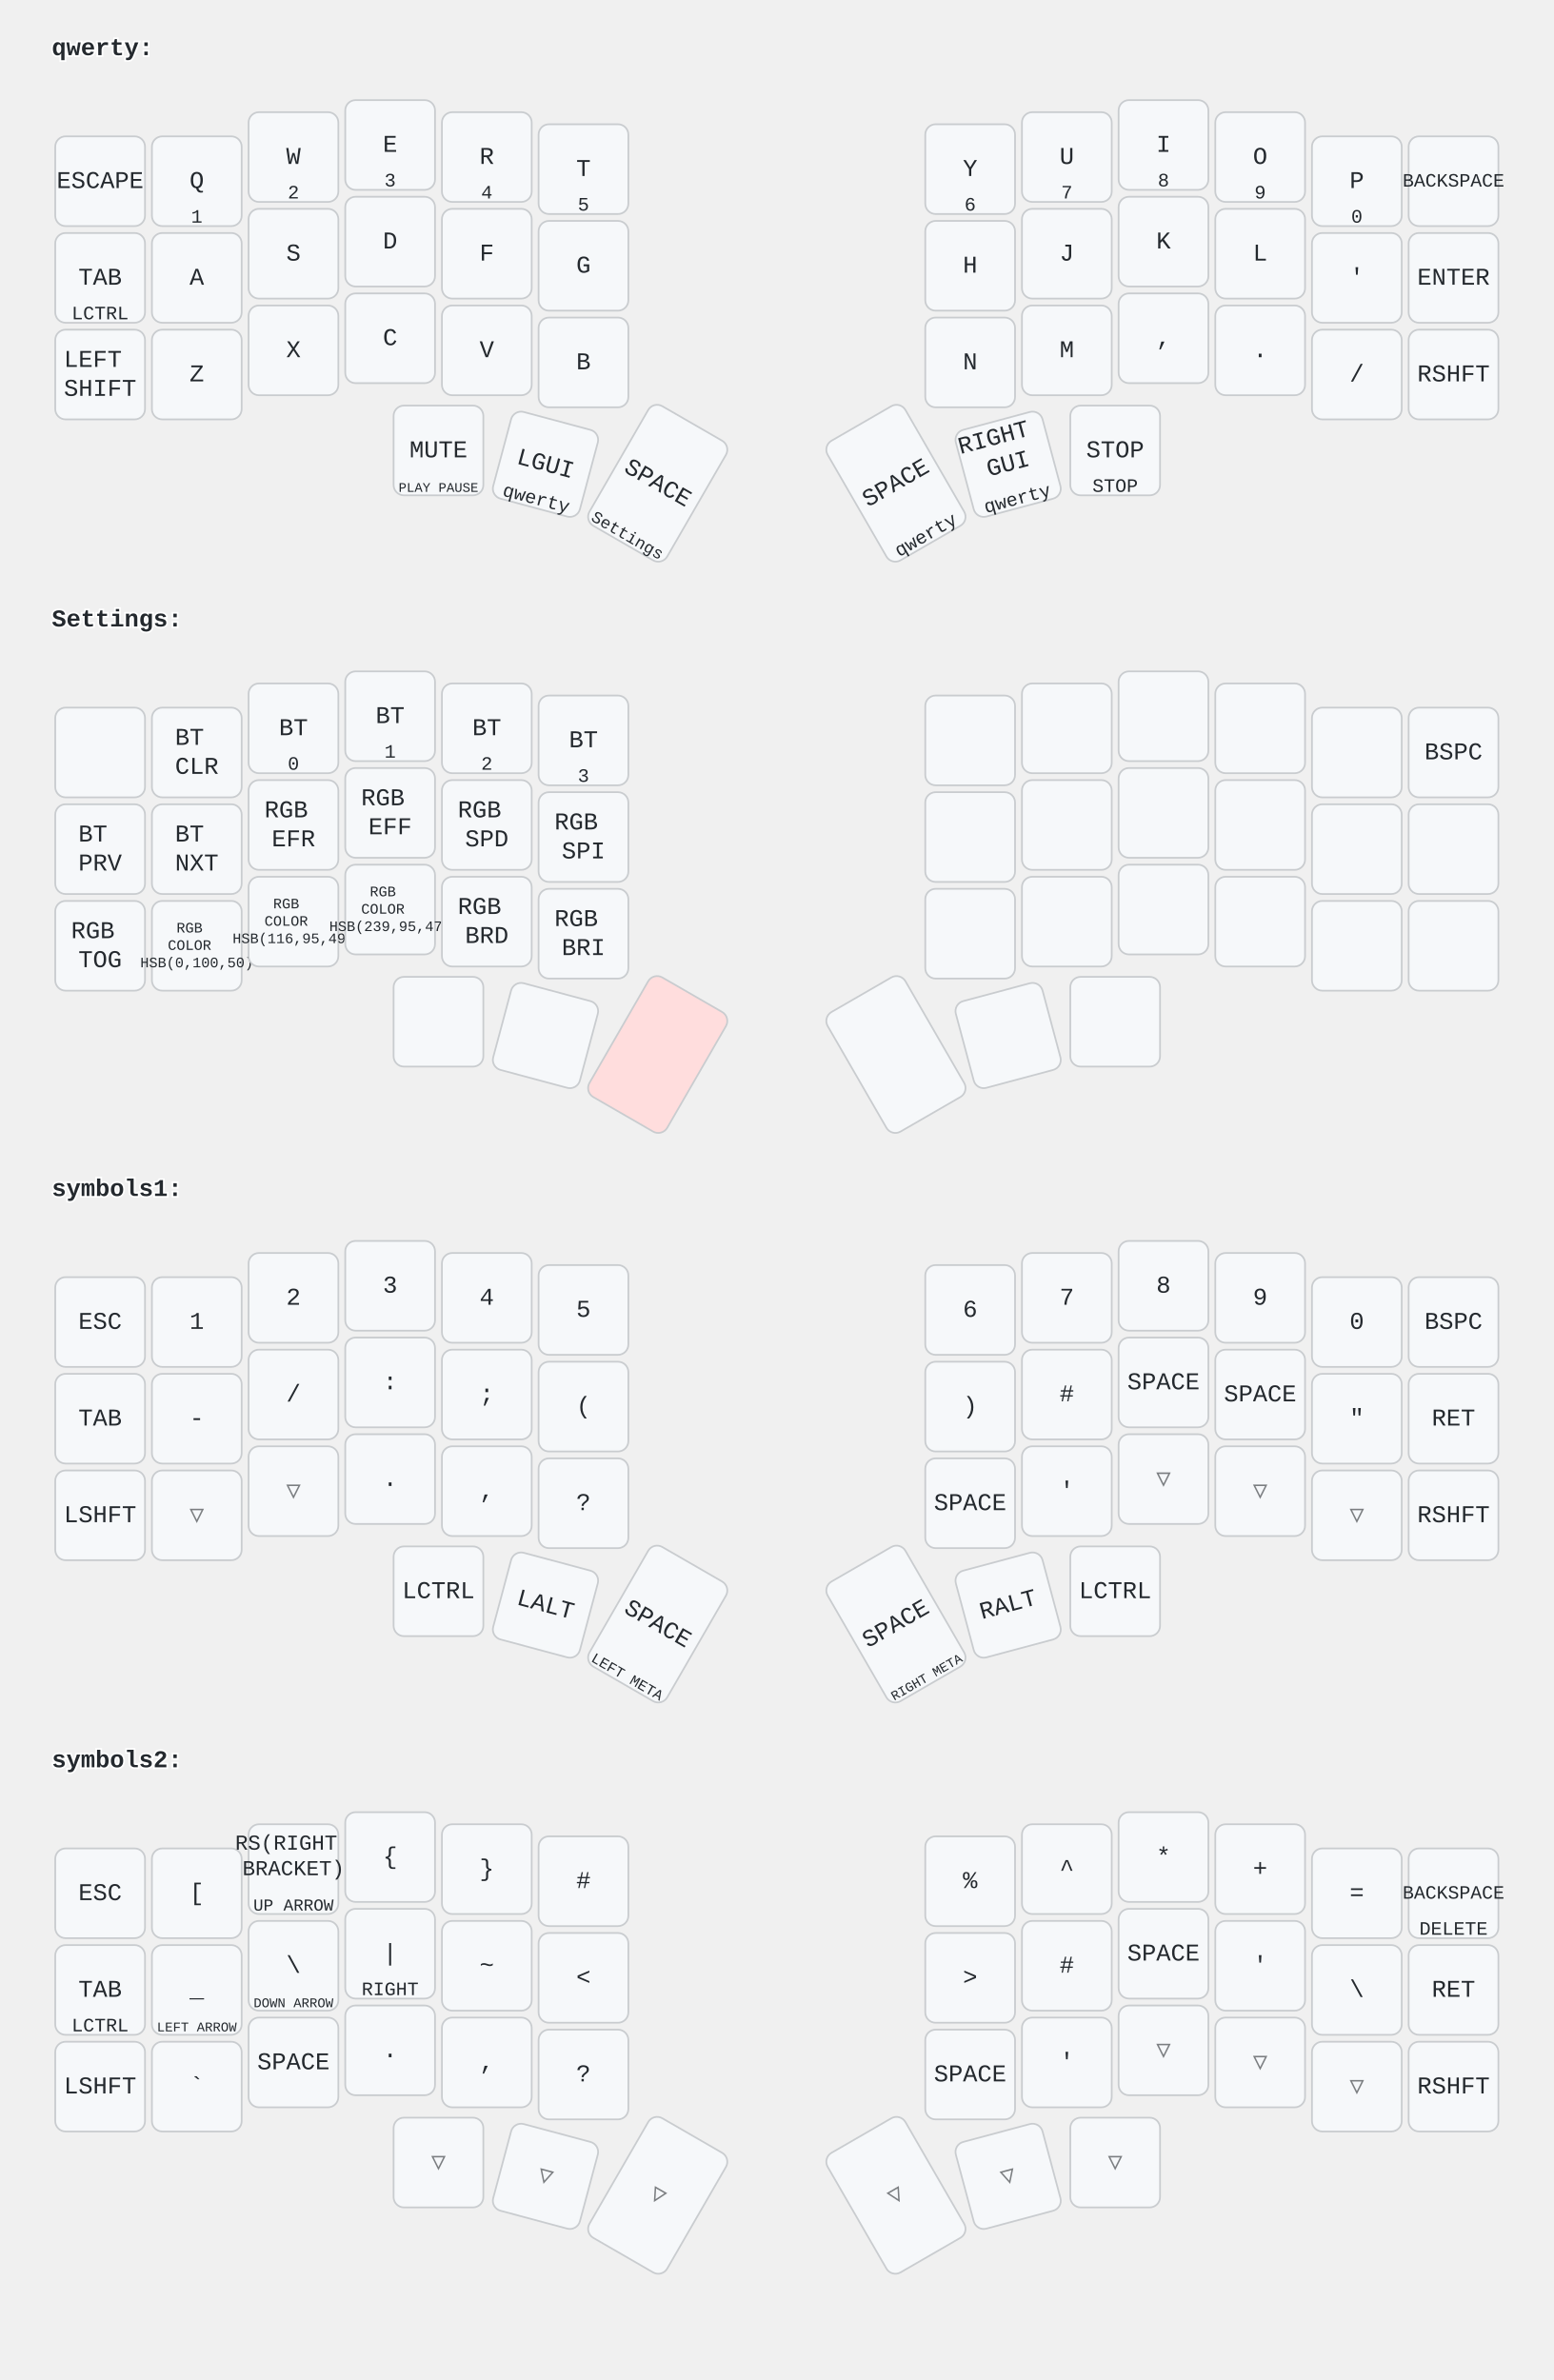
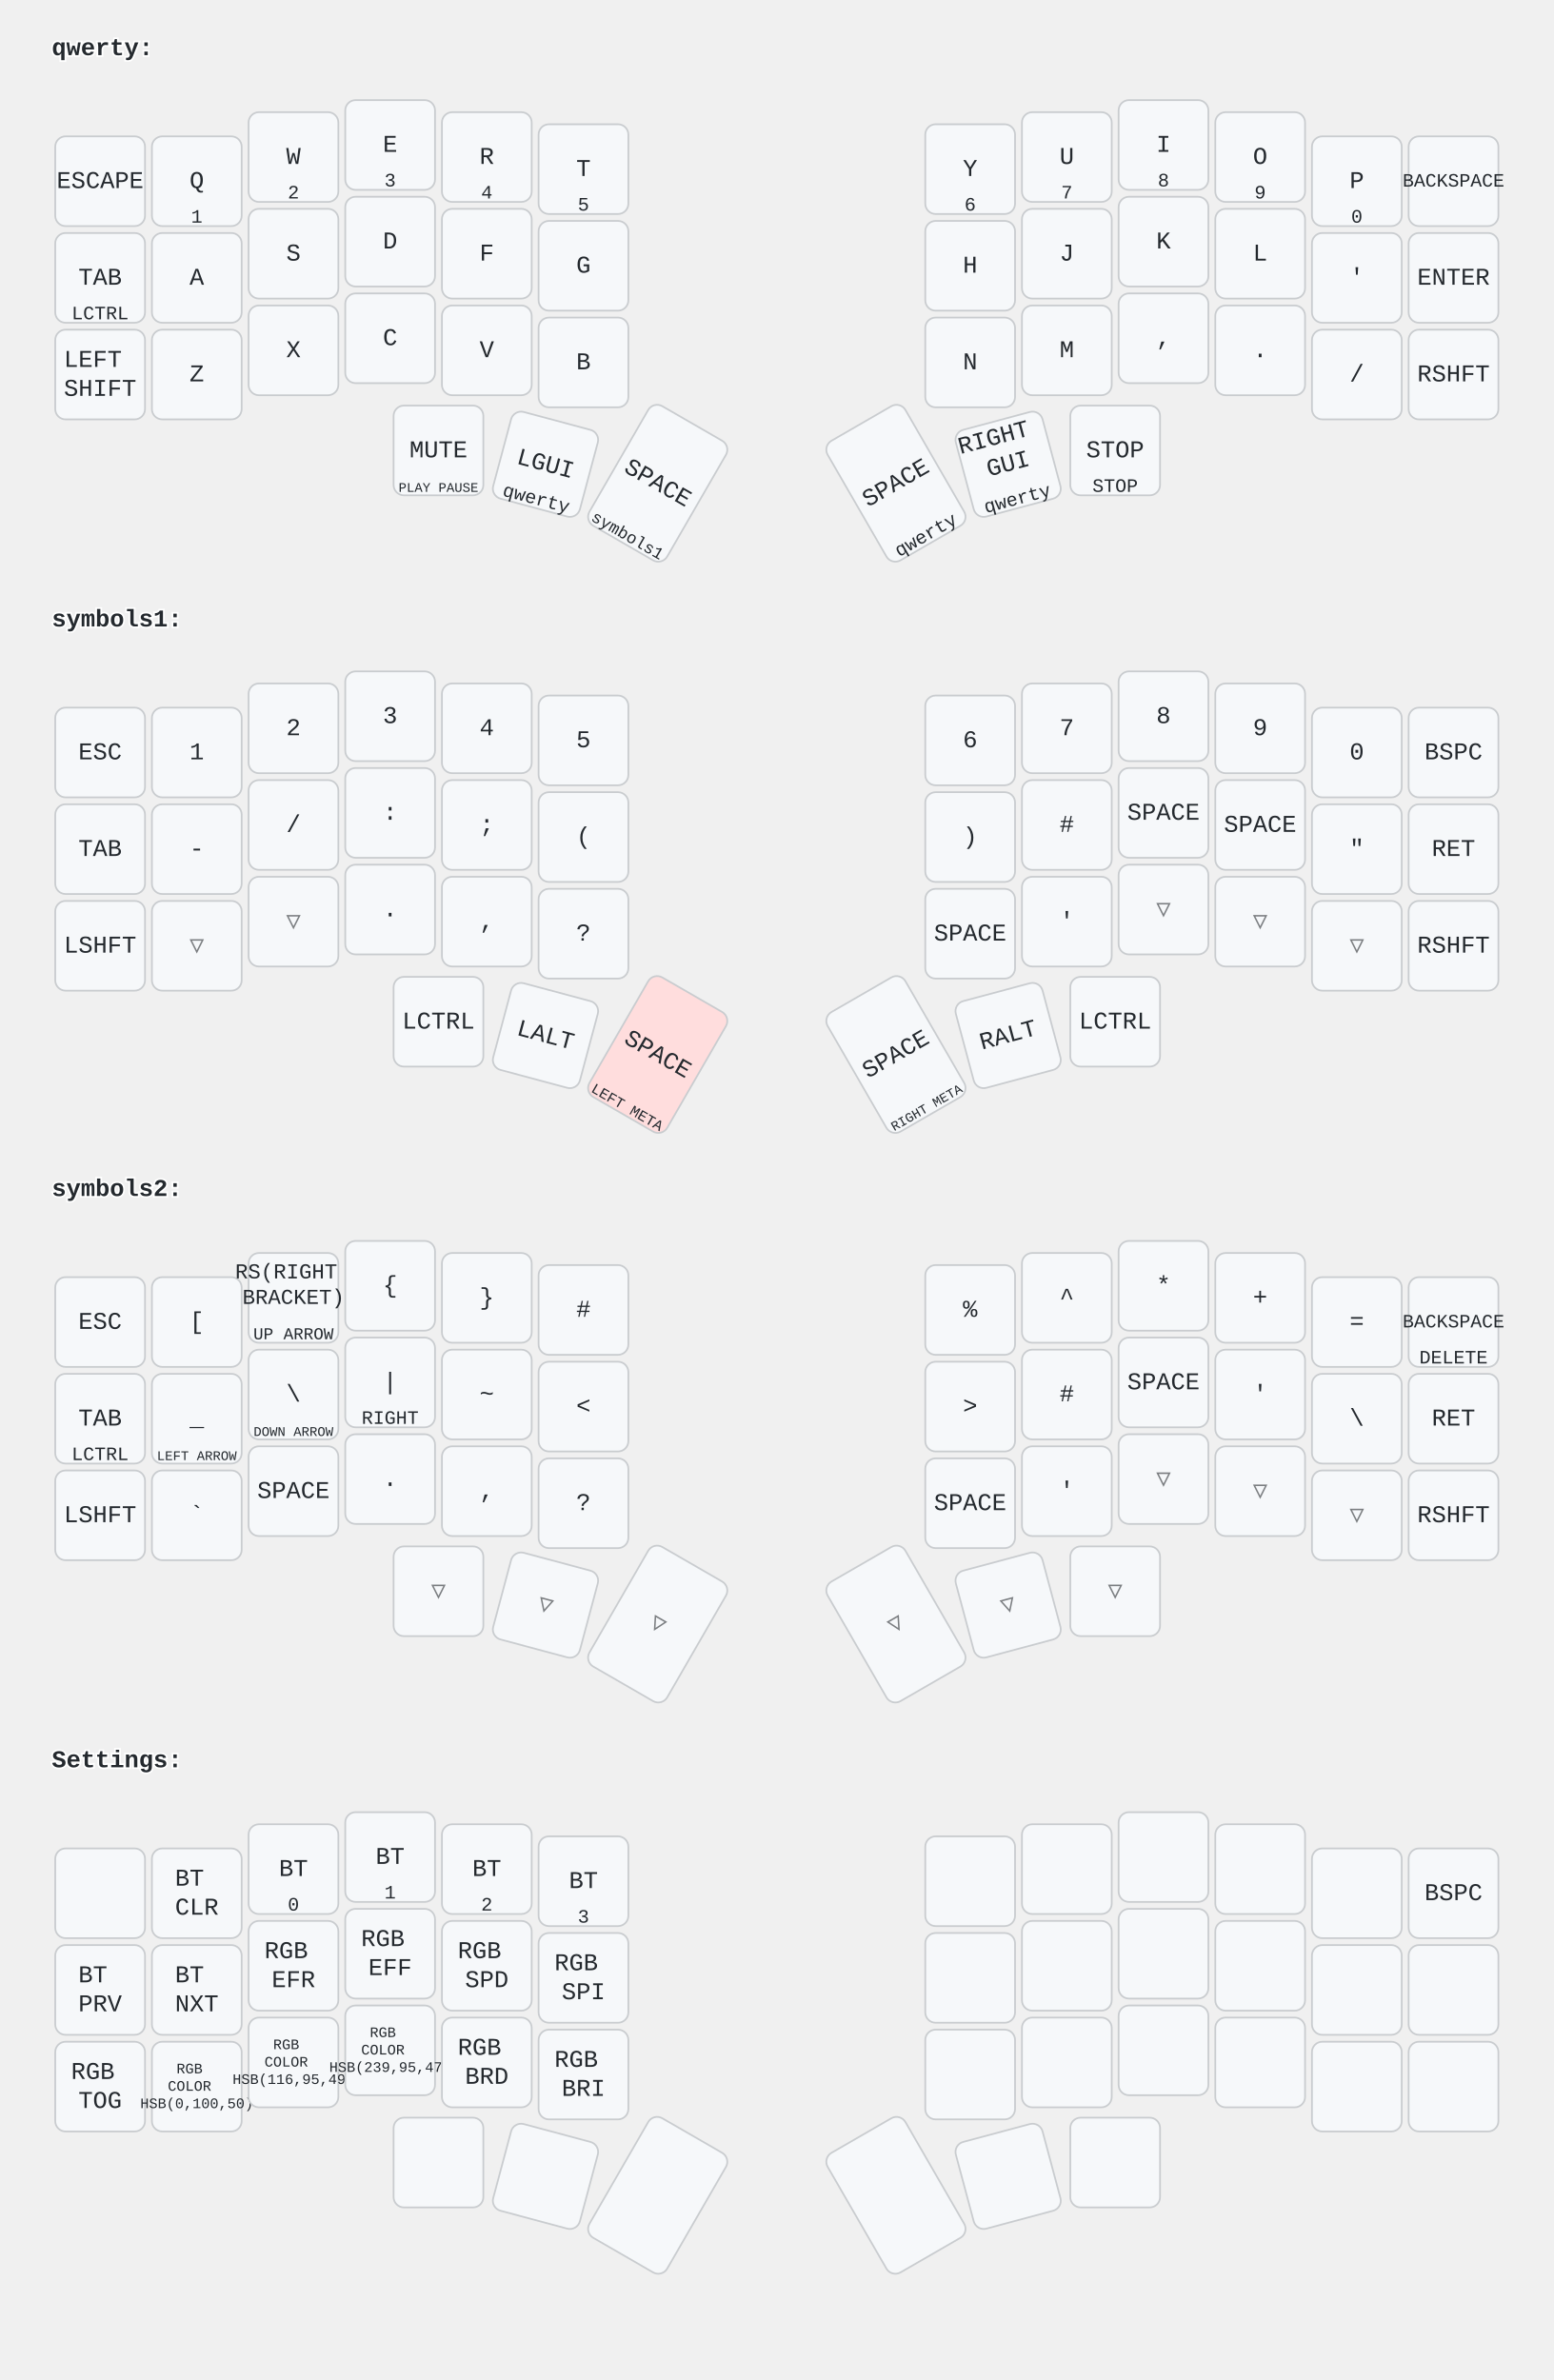
<svg xmlns="http://www.w3.org/2000/svg" width="900" height="1379" viewBox="0 0 900 1379" class="keymap">
  <style>/* inherit to force styles through use tags */
svg path {
    fill: inherit;
}

/* font and background color specifications */
svg.keymap {
    font-family: SFMono-Regular,Consolas,Liberation Mono,Menlo,monospace;
    font-size: 14px;
    font-kerning: normal;
    text-rendering: optimizeLegibility;
    fill: #24292e;
}

/* default key styling */
rect.key {
    fill: #f6f8fa;
    stroke: #c9cccf;
    stroke-width: 1;
}

/* default key side styling, only used is draw_key_sides is set */
rect.side {
    filter: brightness(90%);
}

/* color accent for combo boxes */
rect.combo, rect.combo-separate {
    fill: #cdf;
}

/* color accent for held keys */
rect.held, rect.combo.held {
    fill: #fdd;
}

/* color accent for ghost (optional) keys */
rect.ghost, rect.combo.ghost {
    stroke-dasharray: 4, 4;
    stroke-width: 2;
}

text {
    text-anchor: middle;
    dominant-baseline: middle;
}

/* styling for layer labels */
text.label {
    font-weight: bold;
    text-anchor: start;
    stroke: white;
    stroke-width: 2;
    paint-order: stroke;
}

/* styling for combo tap, and key hold/shifted label text */
text.combo, text.hold, text.shifted {
    font-size: 11px;
}

text.hold {
    text-anchor: middle;
    dominant-baseline: auto;
}

text.shifted {
    text-anchor: middle;
    dominant-baseline: hanging;
}

/* styling for hold/shifted label text in combo box */
text.combo.hold, text.combo.shifted {
    font-size: 8px;
}

/* lighter symbol for transparent keys */
text.trans {
    fill: #7b7e81;
}

/* styling for combo dendrons */
path.combo {
    stroke-width: 1;
    stroke: gray;
    fill: none;
}

/* Start Tabler Icons Cleanup */
/* cannot use height/width with glyphs */
.icon-tabler &gt; path {
    fill: inherit;
    stroke: inherit;
    stroke-width: 2;
}
/* hide tabler's default box */
.icon-tabler &gt; path[stroke="none"][fill="none"] {
    visibility: hidden;
}
/* End Tabler Icons Cleanup */
</style>
  <g transform="translate(30, 0)" class="layer-qwerty">
    <text x="0" y="28" class="label">qwerty:</text>
    <g transform="translate(0, 56)">
      <g transform="translate(28, 49)" class="key keypos-0">
        <rect rx="6" ry="6" x="-26" y="-26" width="52" height="52" class="key" />
        <text x="0" y="0" class="key tap">ESCAPE</text>
      </g>
      <g transform="translate(84, 49)" class="key keypos-1">
        <rect rx="6" ry="6" x="-26" y="-26" width="52" height="52" class="key" />
        <text x="0" y="0" class="key tap">Q</text>
        <text x="0" y="24" class="key hold">1</text>
      </g>
      <g transform="translate(140, 35)" class="key keypos-2">
        <rect rx="6" ry="6" x="-26" y="-26" width="52" height="52" class="key" />
        <text x="0" y="0" class="key tap">W</text>
        <text x="0" y="24" class="key hold">2</text>
      </g>
      <g transform="translate(196, 28)" class="key keypos-3">
        <rect rx="6" ry="6" x="-26" y="-26" width="52" height="52" class="key" />
        <text x="0" y="0" class="key tap">E</text>
        <text x="0" y="24" class="key hold">3</text>
      </g>
      <g transform="translate(252, 35)" class="key keypos-4">
        <rect rx="6" ry="6" x="-26" y="-26" width="52" height="52" class="key" />
        <text x="0" y="0" class="key tap">R</text>
        <text x="0" y="24" class="key hold">4</text>
      </g>
      <g transform="translate(308, 42)" class="key keypos-5">
        <rect rx="6" ry="6" x="-26" y="-26" width="52" height="52" class="key" />
        <text x="0" y="0" class="key tap">T</text>
        <text x="0" y="24" class="key hold">5</text>
      </g>
      <g transform="translate(532, 42)" class="key keypos-6">
        <rect rx="6" ry="6" x="-26" y="-26" width="52" height="52" class="key" />
        <text x="0" y="0" class="key tap">Y</text>
        <text x="0" y="24" class="key hold">6</text>
      </g>
      <g transform="translate(588, 35)" class="key keypos-7">
        <rect rx="6" ry="6" x="-26" y="-26" width="52" height="52" class="key" />
        <text x="0" y="0" class="key tap">U</text>
        <text x="0" y="24" class="key hold">7</text>
      </g>
      <g transform="translate(644, 28)" class="key keypos-8">
        <rect rx="6" ry="6" x="-26" y="-26" width="52" height="52" class="key" />
        <text x="0" y="0" class="key tap">I</text>
        <text x="0" y="24" class="key hold">8</text>
      </g>
      <g transform="translate(700, 35)" class="key keypos-9">
        <rect rx="6" ry="6" x="-26" y="-26" width="52" height="52" class="key" />
        <text x="0" y="0" class="key tap">O</text>
        <text x="0" y="24" class="key hold">9</text>
      </g>
      <g transform="translate(756, 49)" class="key keypos-10">
        <rect rx="6" ry="6" x="-26" y="-26" width="52" height="52" class="key" />
        <text x="0" y="0" class="key tap">P</text>
        <text x="0" y="24" class="key hold">0</text>
      </g>
      <g transform="translate(812, 49)" class="key keypos-11">
        <rect rx="6" ry="6" x="-26" y="-26" width="52" height="52" class="key" />
        <text x="0" y="0" class="key tap">
          <tspan style="font-size: 78%">BACKSPACE</tspan>
        </text>
      </g>
      <g transform="translate(28, 105)" class="key keypos-12">
        <rect rx="6" ry="6" x="-26" y="-26" width="52" height="52" class="key" />
        <text x="0" y="0" class="key tap">TAB</text>
        <text x="0" y="24" class="key hold">LCTRL</text>
      </g>
      <g transform="translate(84, 105)" class="key keypos-13">
        <rect rx="6" ry="6" x="-26" y="-26" width="52" height="52" class="key" />
        <text x="0" y="0" class="key tap">A</text>
      </g>
      <g transform="translate(140, 91)" class="key keypos-14">
        <rect rx="6" ry="6" x="-26" y="-26" width="52" height="52" class="key" />
        <text x="0" y="0" class="key tap">S</text>
      </g>
      <g transform="translate(196, 84)" class="key keypos-15">
        <rect rx="6" ry="6" x="-26" y="-26" width="52" height="52" class="key" />
        <text x="0" y="0" class="key tap">D</text>
      </g>
      <g transform="translate(252, 91)" class="key keypos-16">
        <rect rx="6" ry="6" x="-26" y="-26" width="52" height="52" class="key" />
        <text x="0" y="0" class="key tap">F</text>
      </g>
      <g transform="translate(308, 98)" class="key keypos-17">
        <rect rx="6" ry="6" x="-26" y="-26" width="52" height="52" class="key" />
        <text x="0" y="0" class="key tap">G</text>
      </g>
      <g transform="translate(532, 98)" class="key keypos-18">
        <rect rx="6" ry="6" x="-26" y="-26" width="52" height="52" class="key" />
        <text x="0" y="0" class="key tap">H</text>
      </g>
      <g transform="translate(588, 91)" class="key keypos-19">
        <rect rx="6" ry="6" x="-26" y="-26" width="52" height="52" class="key" />
        <text x="0" y="0" class="key tap">J</text>
      </g>
      <g transform="translate(644, 84)" class="key keypos-20">
        <rect rx="6" ry="6" x="-26" y="-26" width="52" height="52" class="key" />
        <text x="0" y="0" class="key tap">K</text>
      </g>
      <g transform="translate(700, 91)" class="key keypos-21">
        <rect rx="6" ry="6" x="-26" y="-26" width="52" height="52" class="key" />
        <text x="0" y="0" class="key tap">L</text>
      </g>
      <g transform="translate(756, 105)" class="key keypos-22">
        <rect rx="6" ry="6" x="-26" y="-26" width="52" height="52" class="key" />
        <text x="0" y="0" class="key tap">'</text>
      </g>
      <g transform="translate(812, 105)" class="key keypos-23">
        <rect rx="6" ry="6" x="-26" y="-26" width="52" height="52" class="key" />
        <text x="0" y="0" class="key tap">ENTER</text>
      </g>
      <g transform="translate(28, 161)" class="key keypos-24">
        <rect rx="6" ry="6" x="-26" y="-26" width="52" height="52" class="key" />
        <text x="0" y="0" class="key tap">
          <tspan x="0" dy="-0.6em">LEFT</tspan>
          <tspan x="0" dy="1.2em">SHIFT</tspan>
        </text>
      </g>
      <g transform="translate(84, 161)" class="key keypos-25">
        <rect rx="6" ry="6" x="-26" y="-26" width="52" height="52" class="key" />
        <text x="0" y="0" class="key tap">Z</text>
      </g>
      <g transform="translate(140, 147)" class="key keypos-26">
        <rect rx="6" ry="6" x="-26" y="-26" width="52" height="52" class="key" />
        <text x="0" y="0" class="key tap">X</text>
      </g>
      <g transform="translate(196, 140)" class="key keypos-27">
        <rect rx="6" ry="6" x="-26" y="-26" width="52" height="52" class="key" />
        <text x="0" y="0" class="key tap">C</text>
      </g>
      <g transform="translate(252, 147)" class="key keypos-28">
        <rect rx="6" ry="6" x="-26" y="-26" width="52" height="52" class="key" />
        <text x="0" y="0" class="key tap">V</text>
      </g>
      <g transform="translate(308, 154)" class="key keypos-29">
        <rect rx="6" ry="6" x="-26" y="-26" width="52" height="52" class="key" />
        <text x="0" y="0" class="key tap">B</text>
      </g>
      <g transform="translate(532, 154)" class="key keypos-30">
        <rect rx="6" ry="6" x="-26" y="-26" width="52" height="52" class="key" />
        <text x="0" y="0" class="key tap">N</text>
      </g>
      <g transform="translate(588, 147)" class="key keypos-31">
        <rect rx="6" ry="6" x="-26" y="-26" width="52" height="52" class="key" />
        <text x="0" y="0" class="key tap">M</text>
      </g>
      <g transform="translate(644, 140)" class="key keypos-32">
        <rect rx="6" ry="6" x="-26" y="-26" width="52" height="52" class="key" />
        <text x="0" y="0" class="key tap">,</text>
      </g>
      <g transform="translate(700, 147)" class="key keypos-33">
        <rect rx="6" ry="6" x="-26" y="-26" width="52" height="52" class="key" />
        <text x="0" y="0" class="key tap">.</text>
      </g>
      <g transform="translate(756, 161)" class="key keypos-34">
        <rect rx="6" ry="6" x="-26" y="-26" width="52" height="52" class="key" />
        <text x="0" y="0" class="key tap">/</text>
      </g>
      <g transform="translate(812, 161)" class="key keypos-35">
        <rect rx="6" ry="6" x="-26" y="-26" width="52" height="52" class="key" />
        <text x="0" y="0" class="key tap">RSHFT</text>
      </g>
      <g transform="translate(224, 205)" class="key keypos-36">
        <rect rx="6" ry="6" x="-26" y="-26" width="52" height="52" class="key" />
        <text x="0" y="0" class="key tap">MUTE</text>
        <text x="0" y="24" class="key hold">
          <tspan style="font-size: 70%">PLAY PAUSE</tspan>
        </text>
      </g>
      <g transform="translate(286, 213) rotate(15.0)" class="key keypos-37">
        <rect rx="6" ry="6" x="-26" y="-26" width="52" height="52" class="key" />
        <text x="0" y="0" class="key tap">LGUI</text>
        <text x="0" y="24" class="key hold">qwerty</text>
      </g>
      <g transform="translate(351, 224) rotate(30.0)" class="key keypos-38">
        <rect rx="6" ry="6" x="-26" y="-40" width="52" height="80" class="key" />
        <text x="0" y="0" class="key tap">SPACE</text>
        <text x="0" y="38" class="key hold">
-           <tspan style="font-size: 88%">Settings</tspan>
+           <tspan style="font-size: 88%">symbols1</tspan>
        </text>
      </g>
      <g transform="translate(489, 224) rotate(-30.0)" class="key keypos-39">
        <rect rx="6" ry="6" x="-26" y="-40" width="52" height="80" class="key" />
        <text x="0" y="0" class="key tap">SPACE</text>
        <text x="0" y="38" class="key hold">qwerty</text>
      </g>
      <g transform="translate(554, 213) rotate(-15.0)" class="key keypos-40">
        <rect rx="6" ry="6" x="-26" y="-26" width="52" height="52" class="key" />
        <text x="0" y="0" class="key tap">
          <tspan x="0" dy="-1.2em">RIGHT</tspan>
          <tspan x="0" dy="1.2em">GUI</tspan>
        </text>
        <text x="0" y="24" class="key hold">qwerty</text>
      </g>
      <g transform="translate(616, 205)" class="key keypos-41">
        <rect rx="6" ry="6" x="-26" y="-26" width="52" height="52" class="key" />
        <text x="0" y="0" class="key tap">STOP</text>
        <text x="0" y="24" class="key hold">STOP</text>
      </g>
    </g>
  </g>
-   <g transform="translate(30, 331)" class="layer-Settings">
-     <text x="0" y="28" class="label">Settings:</text>
-     <g transform="translate(0, 56)">
-       <g transform="translate(28, 49)" class="key keypos-0">
-         <rect rx="6" ry="6" x="-26" y="-26" width="52" height="52" class="key" />
-       </g>
-       <g transform="translate(84, 49)" class="key keypos-1">
-         <rect rx="6" ry="6" x="-26" y="-26" width="52" height="52" class="key" />
-         <text x="0" y="0" class="key tap">
-           <tspan x="0" dy="-0.6em">BT</tspan>
-           <tspan x="0" dy="1.2em">CLR</tspan>
-         </text>
-       </g>
-       <g transform="translate(140, 35)" class="key keypos-2">
-         <rect rx="6" ry="6" x="-26" y="-26" width="52" height="52" class="key" />
-         <text x="0" y="0" class="key tap">BT</text>
-         <text x="0" y="24" class="key hold">0</text>
-       </g>
-       <g transform="translate(196, 28)" class="key keypos-3">
-         <rect rx="6" ry="6" x="-26" y="-26" width="52" height="52" class="key" />
-         <text x="0" y="0" class="key tap">BT</text>
-         <text x="0" y="24" class="key hold">1</text>
-       </g>
-       <g transform="translate(252, 35)" class="key keypos-4">
-         <rect rx="6" ry="6" x="-26" y="-26" width="52" height="52" class="key" />
-         <text x="0" y="0" class="key tap">BT</text>
-         <text x="0" y="24" class="key hold">2</text>
-       </g>
-       <g transform="translate(308, 42)" class="key keypos-5">
-         <rect rx="6" ry="6" x="-26" y="-26" width="52" height="52" class="key" />
-         <text x="0" y="0" class="key tap">BT</text>
-         <text x="0" y="24" class="key hold">3</text>
-       </g>
-       <g transform="translate(532, 42)" class="key keypos-6">
-         <rect rx="6" ry="6" x="-26" y="-26" width="52" height="52" class="key" />
-       </g>
-       <g transform="translate(588, 35)" class="key keypos-7">
-         <rect rx="6" ry="6" x="-26" y="-26" width="52" height="52" class="key" />
-       </g>
-       <g transform="translate(644, 28)" class="key keypos-8">
-         <rect rx="6" ry="6" x="-26" y="-26" width="52" height="52" class="key" />
-       </g>
-       <g transform="translate(700, 35)" class="key keypos-9">
-         <rect rx="6" ry="6" x="-26" y="-26" width="52" height="52" class="key" />
-       </g>
-       <g transform="translate(756, 49)" class="key keypos-10">
-         <rect rx="6" ry="6" x="-26" y="-26" width="52" height="52" class="key" />
-       </g>
-       <g transform="translate(812, 49)" class="key keypos-11">
-         <rect rx="6" ry="6" x="-26" y="-26" width="52" height="52" class="key" />
-         <text x="0" y="0" class="key tap">BSPC</text>
-       </g>
-       <g transform="translate(28, 105)" class="key keypos-12">
-         <rect rx="6" ry="6" x="-26" y="-26" width="52" height="52" class="key" />
-         <text x="0" y="0" class="key tap">
-           <tspan x="0" dy="-0.6em">BT</tspan>
-           <tspan x="0" dy="1.2em">PRV</tspan>
-         </text>
-       </g>
-       <g transform="translate(84, 105)" class="key keypos-13">
-         <rect rx="6" ry="6" x="-26" y="-26" width="52" height="52" class="key" />
-         <text x="0" y="0" class="key tap">
-           <tspan x="0" dy="-0.6em">BT</tspan>
-           <tspan x="0" dy="1.2em">NXT</tspan>
-         </text>
-       </g>
-       <g transform="translate(140, 91)" class="key keypos-14">
-         <rect rx="6" ry="6" x="-26" y="-26" width="52" height="52" class="key" />
-         <text x="0" y="0" class="key tap">
-           <tspan x="0" dy="-0.6em">RGB</tspan>
-           <tspan x="0" dy="1.2em">EFR</tspan>
-         </text>
-       </g>
-       <g transform="translate(196, 84)" class="key keypos-15">
-         <rect rx="6" ry="6" x="-26" y="-26" width="52" height="52" class="key" />
-         <text x="0" y="0" class="key tap">
-           <tspan x="0" dy="-0.6em">RGB</tspan>
-           <tspan x="0" dy="1.2em">EFF</tspan>
-         </text>
-       </g>
-       <g transform="translate(252, 91)" class="key keypos-16">
-         <rect rx="6" ry="6" x="-26" y="-26" width="52" height="52" class="key" />
-         <text x="0" y="0" class="key tap">
-           <tspan x="0" dy="-0.6em">RGB</tspan>
-           <tspan x="0" dy="1.2em">SPD</tspan>
-         </text>
-       </g>
-       <g transform="translate(308, 98)" class="key keypos-17">
-         <rect rx="6" ry="6" x="-26" y="-26" width="52" height="52" class="key" />
-         <text x="0" y="0" class="key tap">
-           <tspan x="0" dy="-0.6em">RGB</tspan>
-           <tspan x="0" dy="1.2em">SPI</tspan>
-         </text>
-       </g>
-       <g transform="translate(532, 98)" class="key keypos-18">
-         <rect rx="6" ry="6" x="-26" y="-26" width="52" height="52" class="key" />
-       </g>
-       <g transform="translate(588, 91)" class="key keypos-19">
-         <rect rx="6" ry="6" x="-26" y="-26" width="52" height="52" class="key" />
-       </g>
-       <g transform="translate(644, 84)" class="key keypos-20">
-         <rect rx="6" ry="6" x="-26" y="-26" width="52" height="52" class="key" />
-       </g>
-       <g transform="translate(700, 91)" class="key keypos-21">
-         <rect rx="6" ry="6" x="-26" y="-26" width="52" height="52" class="key" />
-       </g>
-       <g transform="translate(756, 105)" class="key keypos-22">
-         <rect rx="6" ry="6" x="-26" y="-26" width="52" height="52" class="key" />
-       </g>
-       <g transform="translate(812, 105)" class="key keypos-23">
-         <rect rx="6" ry="6" x="-26" y="-26" width="52" height="52" class="key" />
-       </g>
-       <g transform="translate(28, 161)" class="key keypos-24">
-         <rect rx="6" ry="6" x="-26" y="-26" width="52" height="52" class="key" />
-         <text x="0" y="0" class="key tap">
-           <tspan x="0" dy="-0.6em">RGB</tspan>
-           <tspan x="0" dy="1.2em">TOG</tspan>
-         </text>
-       </g>
-       <g transform="translate(84, 161)" class="key keypos-25">
-         <rect rx="6" ry="6" x="-26" y="-26" width="52" height="52" class="key" />
-         <text x="0" y="0" class="key tap">
-           <tspan x="0" dy="-1.2em" style="font-size: 60%">RGB</tspan>
-           <tspan x="0" dy="1.2em" style="font-size: 60%">COLOR</tspan>
-           <tspan x="0" dy="1.2em" style="font-size: 60%">HSB(0,100,50)</tspan>
-         </text>
-       </g>
-       <g transform="translate(140, 147)" class="key keypos-26">
-         <rect rx="6" ry="6" x="-26" y="-26" width="52" height="52" class="key" />
-         <text x="0" y="0" class="key tap">
-           <tspan x="0" dy="-1.2em" style="font-size: 60%">RGB</tspan>
-           <tspan x="0" dy="1.2em" style="font-size: 60%">COLOR</tspan>
-           <tspan x="0" dy="1.2em" style="font-size: 60%">HSB(116,95,49)</tspan>
-         </text>
-       </g>
-       <g transform="translate(196, 140)" class="key keypos-27">
-         <rect rx="6" ry="6" x="-26" y="-26" width="52" height="52" class="key" />
-         <text x="0" y="0" class="key tap">
-           <tspan x="0" dy="-1.2em" style="font-size: 60%">RGB</tspan>
-           <tspan x="0" dy="1.2em" style="font-size: 60%">COLOR</tspan>
-           <tspan x="0" dy="1.2em" style="font-size: 60%">HSB(239,95,47)</tspan>
-         </text>
-       </g>
-       <g transform="translate(252, 147)" class="key keypos-28">
-         <rect rx="6" ry="6" x="-26" y="-26" width="52" height="52" class="key" />
-         <text x="0" y="0" class="key tap">
-           <tspan x="0" dy="-0.6em">RGB</tspan>
-           <tspan x="0" dy="1.2em">BRD</tspan>
-         </text>
-       </g>
-       <g transform="translate(308, 154)" class="key keypos-29">
-         <rect rx="6" ry="6" x="-26" y="-26" width="52" height="52" class="key" />
-         <text x="0" y="0" class="key tap">
-           <tspan x="0" dy="-0.6em">RGB</tspan>
-           <tspan x="0" dy="1.2em">BRI</tspan>
-         </text>
-       </g>
-       <g transform="translate(532, 154)" class="key keypos-30">
-         <rect rx="6" ry="6" x="-26" y="-26" width="52" height="52" class="key" />
-       </g>
-       <g transform="translate(588, 147)" class="key keypos-31">
-         <rect rx="6" ry="6" x="-26" y="-26" width="52" height="52" class="key" />
-       </g>
-       <g transform="translate(644, 140)" class="key keypos-32">
-         <rect rx="6" ry="6" x="-26" y="-26" width="52" height="52" class="key" />
-       </g>
-       <g transform="translate(700, 147)" class="key keypos-33">
-         <rect rx="6" ry="6" x="-26" y="-26" width="52" height="52" class="key" />
-       </g>
-       <g transform="translate(756, 161)" class="key keypos-34">
-         <rect rx="6" ry="6" x="-26" y="-26" width="52" height="52" class="key" />
-       </g>
-       <g transform="translate(812, 161)" class="key keypos-35">
-         <rect rx="6" ry="6" x="-26" y="-26" width="52" height="52" class="key" />
-       </g>
-       <g transform="translate(224, 205)" class="key keypos-36">
-         <rect rx="6" ry="6" x="-26" y="-26" width="52" height="52" class="key" />
-       </g>
-       <g transform="translate(286, 213) rotate(15.0)" class="key keypos-37">
-         <rect rx="6" ry="6" x="-26" y="-26" width="52" height="52" class="key" />
-       </g>
-       <g transform="translate(351, 224) rotate(30.0)" class="key held keypos-38">
-         <rect rx="6" ry="6" x="-26" y="-40" width="52" height="80" class="key held" />
-       </g>
-       <g transform="translate(489, 224) rotate(-30.0)" class="key keypos-39">
-         <rect rx="6" ry="6" x="-26" y="-40" width="52" height="80" class="key" />
-       </g>
-       <g transform="translate(554, 213) rotate(-15.0)" class="key keypos-40">
-         <rect rx="6" ry="6" x="-26" y="-26" width="52" height="52" class="key" />
-       </g>
-       <g transform="translate(616, 205)" class="key keypos-41">
-         <rect rx="6" ry="6" x="-26" y="-26" width="52" height="52" class="key" />
-       </g>
-     </g>
-   </g>
-   <g transform="translate(30, 661)" class="layer-symbols1">
+   <g transform="translate(30, 331)" class="layer-symbols1">
    <text x="0" y="28" class="label">symbols1:</text>
    <g transform="translate(0, 56)">
      <g transform="translate(28, 49)" class="key keypos-0">
        <rect rx="6" ry="6" x="-26" y="-26" width="52" height="52" class="key" />
        <text x="0" y="0" class="key tap">ESC</text>
      </g>
      <g transform="translate(84, 49)" class="key keypos-1">
        <rect rx="6" ry="6" x="-26" y="-26" width="52" height="52" class="key" />
        <text x="0" y="0" class="key tap">1</text>
      </g>
      <g transform="translate(140, 35)" class="key keypos-2">
        <rect rx="6" ry="6" x="-26" y="-26" width="52" height="52" class="key" />
        <text x="0" y="0" class="key tap">2</text>
      </g>
      <g transform="translate(196, 28)" class="key keypos-3">
        <rect rx="6" ry="6" x="-26" y="-26" width="52" height="52" class="key" />
        <text x="0" y="0" class="key tap">3</text>
      </g>
      <g transform="translate(252, 35)" class="key keypos-4">
        <rect rx="6" ry="6" x="-26" y="-26" width="52" height="52" class="key" />
        <text x="0" y="0" class="key tap">4</text>
      </g>
      <g transform="translate(308, 42)" class="key keypos-5">
        <rect rx="6" ry="6" x="-26" y="-26" width="52" height="52" class="key" />
        <text x="0" y="0" class="key tap">5</text>
      </g>
      <g transform="translate(532, 42)" class="key keypos-6">
        <rect rx="6" ry="6" x="-26" y="-26" width="52" height="52" class="key" />
        <text x="0" y="0" class="key tap">6</text>
      </g>
      <g transform="translate(588, 35)" class="key keypos-7">
        <rect rx="6" ry="6" x="-26" y="-26" width="52" height="52" class="key" />
        <text x="0" y="0" class="key tap">7</text>
      </g>
      <g transform="translate(644, 28)" class="key keypos-8">
        <rect rx="6" ry="6" x="-26" y="-26" width="52" height="52" class="key" />
        <text x="0" y="0" class="key tap">8</text>
      </g>
      <g transform="translate(700, 35)" class="key keypos-9">
        <rect rx="6" ry="6" x="-26" y="-26" width="52" height="52" class="key" />
        <text x="0" y="0" class="key tap">9</text>
      </g>
      <g transform="translate(756, 49)" class="key keypos-10">
        <rect rx="6" ry="6" x="-26" y="-26" width="52" height="52" class="key" />
        <text x="0" y="0" class="key tap">0</text>
      </g>
      <g transform="translate(812, 49)" class="key keypos-11">
        <rect rx="6" ry="6" x="-26" y="-26" width="52" height="52" class="key" />
        <text x="0" y="0" class="key tap">BSPC</text>
      </g>
      <g transform="translate(28, 105)" class="key keypos-12">
        <rect rx="6" ry="6" x="-26" y="-26" width="52" height="52" class="key" />
        <text x="0" y="0" class="key tap">TAB</text>
      </g>
      <g transform="translate(84, 105)" class="key keypos-13">
        <rect rx="6" ry="6" x="-26" y="-26" width="52" height="52" class="key" />
        <text x="0" y="0" class="key tap">-</text>
      </g>
      <g transform="translate(140, 91)" class="key keypos-14">
        <rect rx="6" ry="6" x="-26" y="-26" width="52" height="52" class="key" />
        <text x="0" y="0" class="key tap">/</text>
      </g>
      <g transform="translate(196, 84)" class="key keypos-15">
        <rect rx="6" ry="6" x="-26" y="-26" width="52" height="52" class="key" />
        <text x="0" y="0" class="key tap">:</text>
      </g>
      <g transform="translate(252, 91)" class="key keypos-16">
        <rect rx="6" ry="6" x="-26" y="-26" width="52" height="52" class="key" />
        <text x="0" y="0" class="key tap">;</text>
      </g>
      <g transform="translate(308, 98)" class="key keypos-17">
        <rect rx="6" ry="6" x="-26" y="-26" width="52" height="52" class="key" />
        <text x="0" y="0" class="key tap">(</text>
      </g>
      <g transform="translate(532, 98)" class="key keypos-18">
        <rect rx="6" ry="6" x="-26" y="-26" width="52" height="52" class="key" />
        <text x="0" y="0" class="key tap">)</text>
      </g>
      <g transform="translate(588, 91)" class="key keypos-19">
        <rect rx="6" ry="6" x="-26" y="-26" width="52" height="52" class="key" />
        <text x="0" y="0" class="key tap">#</text>
      </g>
      <g transform="translate(644, 84)" class="key keypos-20">
        <rect rx="6" ry="6" x="-26" y="-26" width="52" height="52" class="key" />
        <text x="0" y="0" class="key tap">SPACE</text>
      </g>
      <g transform="translate(700, 91)" class="key keypos-21">
        <rect rx="6" ry="6" x="-26" y="-26" width="52" height="52" class="key" />
        <text x="0" y="0" class="key tap">SPACE</text>
      </g>
      <g transform="translate(756, 105)" class="key keypos-22">
        <rect rx="6" ry="6" x="-26" y="-26" width="52" height="52" class="key" />
        <text x="0" y="0" class="key tap">"</text>
      </g>
      <g transform="translate(812, 105)" class="key keypos-23">
        <rect rx="6" ry="6" x="-26" y="-26" width="52" height="52" class="key" />
        <text x="0" y="0" class="key tap">RET</text>
      </g>
      <g transform="translate(28, 161)" class="key keypos-24">
        <rect rx="6" ry="6" x="-26" y="-26" width="52" height="52" class="key" />
        <text x="0" y="0" class="key tap">LSHFT</text>
      </g>
      <g transform="translate(84, 161)" class="key trans keypos-25">
        <rect rx="6" ry="6" x="-26" y="-26" width="52" height="52" class="key trans" />
        <text x="0" y="0" class="key trans tap">▽</text>
      </g>
      <g transform="translate(140, 147)" class="key trans keypos-26">
        <rect rx="6" ry="6" x="-26" y="-26" width="52" height="52" class="key trans" />
        <text x="0" y="0" class="key trans tap">▽</text>
      </g>
      <g transform="translate(196, 140)" class="key keypos-27">
        <rect rx="6" ry="6" x="-26" y="-26" width="52" height="52" class="key" />
        <text x="0" y="0" class="key tap">.</text>
      </g>
      <g transform="translate(252, 147)" class="key keypos-28">
        <rect rx="6" ry="6" x="-26" y="-26" width="52" height="52" class="key" />
        <text x="0" y="0" class="key tap">,</text>
      </g>
      <g transform="translate(308, 154)" class="key keypos-29">
        <rect rx="6" ry="6" x="-26" y="-26" width="52" height="52" class="key" />
        <text x="0" y="0" class="key tap">?</text>
      </g>
      <g transform="translate(532, 154)" class="key keypos-30">
        <rect rx="6" ry="6" x="-26" y="-26" width="52" height="52" class="key" />
        <text x="0" y="0" class="key tap">SPACE</text>
      </g>
      <g transform="translate(588, 147)" class="key keypos-31">
        <rect rx="6" ry="6" x="-26" y="-26" width="52" height="52" class="key" />
        <text x="0" y="0" class="key tap">'</text>
      </g>
      <g transform="translate(644, 140)" class="key trans keypos-32">
        <rect rx="6" ry="6" x="-26" y="-26" width="52" height="52" class="key trans" />
        <text x="0" y="0" class="key trans tap">▽</text>
      </g>
      <g transform="translate(700, 147)" class="key trans keypos-33">
        <rect rx="6" ry="6" x="-26" y="-26" width="52" height="52" class="key trans" />
        <text x="0" y="0" class="key trans tap">▽</text>
      </g>
      <g transform="translate(756, 161)" class="key trans keypos-34">
        <rect rx="6" ry="6" x="-26" y="-26" width="52" height="52" class="key trans" />
        <text x="0" y="0" class="key trans tap">▽</text>
      </g>
      <g transform="translate(812, 161)" class="key keypos-35">
        <rect rx="6" ry="6" x="-26" y="-26" width="52" height="52" class="key" />
        <text x="0" y="0" class="key tap">RSHFT</text>
      </g>
      <g transform="translate(224, 205)" class="key keypos-36">
        <rect rx="6" ry="6" x="-26" y="-26" width="52" height="52" class="key" />
        <text x="0" y="0" class="key tap">LCTRL</text>
      </g>
      <g transform="translate(286, 213) rotate(15.0)" class="key keypos-37">
        <rect rx="6" ry="6" x="-26" y="-26" width="52" height="52" class="key" />
        <text x="0" y="0" class="key tap">LALT</text>
      </g>
-       <g transform="translate(351, 224) rotate(30.0)" class="key keypos-38">
-         <rect rx="6" ry="6" x="-26" y="-40" width="52" height="80" class="key" />
-         <text x="0" y="0" class="key tap">SPACE</text>
-         <text x="0" y="38" class="key hold">
+       <g transform="translate(351, 224) rotate(30.0)" class="key held keypos-38">
+         <rect rx="6" ry="6" x="-26" y="-40" width="52" height="80" class="key held" />
+         <text x="0" y="0" class="key held tap">SPACE</text>
+         <text x="0" y="38" class="key held hold">
          <tspan style="font-size: 78%">LEFT META</tspan>
        </text>
      </g>
      <g transform="translate(489, 224) rotate(-30.0)" class="key keypos-39">
        <rect rx="6" ry="6" x="-26" y="-40" width="52" height="80" class="key" />
        <text x="0" y="0" class="key tap">SPACE</text>
        <text x="0" y="38" class="key hold">
          <tspan style="font-size: 70%">RIGHT META</tspan>
        </text>
      </g>
      <g transform="translate(554, 213) rotate(-15.0)" class="key keypos-40">
        <rect rx="6" ry="6" x="-26" y="-26" width="52" height="52" class="key" />
        <text x="0" y="0" class="key tap">RALT</text>
      </g>
      <g transform="translate(616, 205)" class="key keypos-41">
        <rect rx="6" ry="6" x="-26" y="-26" width="52" height="52" class="key" />
        <text x="0" y="0" class="key tap">LCTRL</text>
      </g>
    </g>
  </g>
-   <g transform="translate(30, 992)" class="layer-symbols2">
+   <g transform="translate(30, 661)" class="layer-symbols2">
    <text x="0" y="28" class="label">symbols2:</text>
    <g transform="translate(0, 56)">
      <g transform="translate(28, 49)" class="key keypos-0">
        <rect rx="6" ry="6" x="-26" y="-26" width="52" height="52" class="key" />
        <text x="0" y="0" class="key tap">ESC</text>
      </g>
      <g transform="translate(84, 49)" class="key keypos-1">
        <rect rx="6" ry="6" x="-26" y="-26" width="52" height="52" class="key" />
        <text x="0" y="0" class="key tap">[</text>
      </g>
      <g transform="translate(140, 35)" class="key keypos-2">
        <rect rx="6" ry="6" x="-26" y="-26" width="52" height="52" class="key" />
        <text x="0" y="0" class="key tap">
          <tspan x="0" dy="-1.2em" style="font-size: 88%">RS(RIGHT</tspan>
          <tspan x="0" dy="1.2em" style="font-size: 88%">BRACKET)</tspan>
        </text>
        <text x="0" y="24" class="key hold">
          <tspan style="font-size: 88%">UP ARROW</tspan>
        </text>
      </g>
      <g transform="translate(196, 28)" class="key keypos-3">
        <rect rx="6" ry="6" x="-26" y="-26" width="52" height="52" class="key" />
        <text x="0" y="0" class="key tap">{</text>
      </g>
      <g transform="translate(252, 35)" class="key keypos-4">
        <rect rx="6" ry="6" x="-26" y="-26" width="52" height="52" class="key" />
        <text x="0" y="0" class="key tap">}</text>
      </g>
      <g transform="translate(308, 42)" class="key keypos-5">
        <rect rx="6" ry="6" x="-26" y="-26" width="52" height="52" class="key" />
        <text x="0" y="0" class="key tap">#</text>
      </g>
      <g transform="translate(532, 42)" class="key keypos-6">
        <rect rx="6" ry="6" x="-26" y="-26" width="52" height="52" class="key" />
        <text x="0" y="0" class="key tap">%</text>
      </g>
      <g transform="translate(588, 35)" class="key keypos-7">
        <rect rx="6" ry="6" x="-26" y="-26" width="52" height="52" class="key" />
        <text x="0" y="0" class="key tap">^</text>
      </g>
      <g transform="translate(644, 28)" class="key keypos-8">
        <rect rx="6" ry="6" x="-26" y="-26" width="52" height="52" class="key" />
        <text x="0" y="0" class="key tap">*</text>
      </g>
      <g transform="translate(700, 35)" class="key keypos-9">
        <rect rx="6" ry="6" x="-26" y="-26" width="52" height="52" class="key" />
        <text x="0" y="0" class="key tap">+</text>
      </g>
      <g transform="translate(756, 49)" class="key keypos-10">
        <rect rx="6" ry="6" x="-26" y="-26" width="52" height="52" class="key" />
        <text x="0" y="0" class="key tap">=</text>
      </g>
      <g transform="translate(812, 49)" class="key keypos-11">
        <rect rx="6" ry="6" x="-26" y="-26" width="52" height="52" class="key" />
        <text x="0" y="0" class="key tap">
          <tspan style="font-size: 78%">BACKSPACE</tspan>
        </text>
        <text x="0" y="24" class="key hold">DELETE</text>
      </g>
      <g transform="translate(28, 105)" class="key keypos-12">
        <rect rx="6" ry="6" x="-26" y="-26" width="52" height="52" class="key" />
        <text x="0" y="0" class="key tap">TAB</text>
        <text x="0" y="24" class="key hold">LCTRL</text>
      </g>
      <g transform="translate(84, 105)" class="key keypos-13">
        <rect rx="6" ry="6" x="-26" y="-26" width="52" height="52" class="key" />
        <text x="0" y="0" class="key tap">_</text>
        <text x="0" y="24" class="key hold">
          <tspan style="font-size: 70%">LEFT ARROW</tspan>
        </text>
      </g>
      <g transform="translate(140, 91)" class="key keypos-14">
        <rect rx="6" ry="6" x="-26" y="-26" width="52" height="52" class="key" />
        <text x="0" y="0" class="key tap">\</text>
        <text x="0" y="24" class="key hold">
          <tspan style="font-size: 70%">DOWN ARROW</tspan>
        </text>
      </g>
      <g transform="translate(196, 84)" class="key keypos-15">
        <rect rx="6" ry="6" x="-26" y="-26" width="52" height="52" class="key" />
        <text x="0" y="0" class="key tap">|</text>
        <text x="0" y="24" class="key hold">RIGHT</text>
      </g>
      <g transform="translate(252, 91)" class="key keypos-16">
        <rect rx="6" ry="6" x="-26" y="-26" width="52" height="52" class="key" />
        <text x="0" y="0" class="key tap">~</text>
      </g>
      <g transform="translate(308, 98)" class="key keypos-17">
        <rect rx="6" ry="6" x="-26" y="-26" width="52" height="52" class="key" />
        <text x="0" y="0" class="key tap">&lt;</text>
      </g>
      <g transform="translate(532, 98)" class="key keypos-18">
        <rect rx="6" ry="6" x="-26" y="-26" width="52" height="52" class="key" />
        <text x="0" y="0" class="key tap">&gt;</text>
      </g>
      <g transform="translate(588, 91)" class="key keypos-19">
        <rect rx="6" ry="6" x="-26" y="-26" width="52" height="52" class="key" />
        <text x="0" y="0" class="key tap">#</text>
      </g>
      <g transform="translate(644, 84)" class="key keypos-20">
        <rect rx="6" ry="6" x="-26" y="-26" width="52" height="52" class="key" />
        <text x="0" y="0" class="key tap">SPACE</text>
      </g>
      <g transform="translate(700, 91)" class="key keypos-21">
        <rect rx="6" ry="6" x="-26" y="-26" width="52" height="52" class="key" />
        <text x="0" y="0" class="key tap">'</text>
      </g>
      <g transform="translate(756, 105)" class="key keypos-22">
        <rect rx="6" ry="6" x="-26" y="-26" width="52" height="52" class="key" />
        <text x="0" y="0" class="key tap">\</text>
      </g>
      <g transform="translate(812, 105)" class="key keypos-23">
        <rect rx="6" ry="6" x="-26" y="-26" width="52" height="52" class="key" />
        <text x="0" y="0" class="key tap">RET</text>
      </g>
      <g transform="translate(28, 161)" class="key keypos-24">
        <rect rx="6" ry="6" x="-26" y="-26" width="52" height="52" class="key" />
        <text x="0" y="0" class="key tap">LSHFT</text>
      </g>
      <g transform="translate(84, 161)" class="key keypos-25">
        <rect rx="6" ry="6" x="-26" y="-26" width="52" height="52" class="key" />
        <text x="0" y="0" class="key tap">`</text>
      </g>
      <g transform="translate(140, 147)" class="key keypos-26">
        <rect rx="6" ry="6" x="-26" y="-26" width="52" height="52" class="key" />
        <text x="0" y="0" class="key tap">SPACE</text>
      </g>
      <g transform="translate(196, 140)" class="key keypos-27">
        <rect rx="6" ry="6" x="-26" y="-26" width="52" height="52" class="key" />
        <text x="0" y="0" class="key tap">.</text>
      </g>
      <g transform="translate(252, 147)" class="key keypos-28">
        <rect rx="6" ry="6" x="-26" y="-26" width="52" height="52" class="key" />
        <text x="0" y="0" class="key tap">,</text>
      </g>
      <g transform="translate(308, 154)" class="key keypos-29">
        <rect rx="6" ry="6" x="-26" y="-26" width="52" height="52" class="key" />
        <text x="0" y="0" class="key tap">?</text>
      </g>
      <g transform="translate(532, 154)" class="key keypos-30">
        <rect rx="6" ry="6" x="-26" y="-26" width="52" height="52" class="key" />
        <text x="0" y="0" class="key tap">SPACE</text>
      </g>
      <g transform="translate(588, 147)" class="key keypos-31">
        <rect rx="6" ry="6" x="-26" y="-26" width="52" height="52" class="key" />
        <text x="0" y="0" class="key tap">'</text>
      </g>
      <g transform="translate(644, 140)" class="key trans keypos-32">
        <rect rx="6" ry="6" x="-26" y="-26" width="52" height="52" class="key trans" />
        <text x="0" y="0" class="key trans tap">▽</text>
      </g>
      <g transform="translate(700, 147)" class="key trans keypos-33">
        <rect rx="6" ry="6" x="-26" y="-26" width="52" height="52" class="key trans" />
        <text x="0" y="0" class="key trans tap">▽</text>
      </g>
      <g transform="translate(756, 161)" class="key trans keypos-34">
        <rect rx="6" ry="6" x="-26" y="-26" width="52" height="52" class="key trans" />
        <text x="0" y="0" class="key trans tap">▽</text>
      </g>
      <g transform="translate(812, 161)" class="key keypos-35">
        <rect rx="6" ry="6" x="-26" y="-26" width="52" height="52" class="key" />
        <text x="0" y="0" class="key tap">RSHFT</text>
      </g>
      <g transform="translate(224, 205)" class="key trans keypos-36">
        <rect rx="6" ry="6" x="-26" y="-26" width="52" height="52" class="key trans" />
        <text x="0" y="0" class="key trans tap">▽</text>
      </g>
      <g transform="translate(286, 213) rotate(15.0)" class="key trans keypos-37">
        <rect rx="6" ry="6" x="-26" y="-26" width="52" height="52" class="key trans" />
        <text x="0" y="0" class="key trans tap">▽</text>
      </g>
      <g transform="translate(351, 224) rotate(30.0)" class="key trans keypos-38">
        <rect rx="6" ry="6" x="-26" y="-40" width="52" height="80" class="key trans" />
        <text x="0" y="0" class="key trans tap">▽</text>
      </g>
      <g transform="translate(489, 224) rotate(-30.0)" class="key trans keypos-39">
        <rect rx="6" ry="6" x="-26" y="-40" width="52" height="80" class="key trans" />
        <text x="0" y="0" class="key trans tap">▽</text>
      </g>
      <g transform="translate(554, 213) rotate(-15.0)" class="key trans keypos-40">
        <rect rx="6" ry="6" x="-26" y="-26" width="52" height="52" class="key trans" />
        <text x="0" y="0" class="key trans tap">▽</text>
      </g>
      <g transform="translate(616, 205)" class="key trans keypos-41">
        <rect rx="6" ry="6" x="-26" y="-26" width="52" height="52" class="key trans" />
        <text x="0" y="0" class="key trans tap">▽</text>
      </g>
    </g>
  </g>
+   <g transform="translate(30, 992)" class="layer-Settings">
+     <text x="0" y="28" class="label">Settings:</text>
+     <g transform="translate(0, 56)">
+       <g transform="translate(28, 49)" class="key keypos-0">
+         <rect rx="6" ry="6" x="-26" y="-26" width="52" height="52" class="key" />
+       </g>
+       <g transform="translate(84, 49)" class="key keypos-1">
+         <rect rx="6" ry="6" x="-26" y="-26" width="52" height="52" class="key" />
+         <text x="0" y="0" class="key tap">
+           <tspan x="0" dy="-0.6em">BT</tspan>
+           <tspan x="0" dy="1.2em">CLR</tspan>
+         </text>
+       </g>
+       <g transform="translate(140, 35)" class="key keypos-2">
+         <rect rx="6" ry="6" x="-26" y="-26" width="52" height="52" class="key" />
+         <text x="0" y="0" class="key tap">BT</text>
+         <text x="0" y="24" class="key hold">0</text>
+       </g>
+       <g transform="translate(196, 28)" class="key keypos-3">
+         <rect rx="6" ry="6" x="-26" y="-26" width="52" height="52" class="key" />
+         <text x="0" y="0" class="key tap">BT</text>
+         <text x="0" y="24" class="key hold">1</text>
+       </g>
+       <g transform="translate(252, 35)" class="key keypos-4">
+         <rect rx="6" ry="6" x="-26" y="-26" width="52" height="52" class="key" />
+         <text x="0" y="0" class="key tap">BT</text>
+         <text x="0" y="24" class="key hold">2</text>
+       </g>
+       <g transform="translate(308, 42)" class="key keypos-5">
+         <rect rx="6" ry="6" x="-26" y="-26" width="52" height="52" class="key" />
+         <text x="0" y="0" class="key tap">BT</text>
+         <text x="0" y="24" class="key hold">3</text>
+       </g>
+       <g transform="translate(532, 42)" class="key keypos-6">
+         <rect rx="6" ry="6" x="-26" y="-26" width="52" height="52" class="key" />
+       </g>
+       <g transform="translate(588, 35)" class="key keypos-7">
+         <rect rx="6" ry="6" x="-26" y="-26" width="52" height="52" class="key" />
+       </g>
+       <g transform="translate(644, 28)" class="key keypos-8">
+         <rect rx="6" ry="6" x="-26" y="-26" width="52" height="52" class="key" />
+       </g>
+       <g transform="translate(700, 35)" class="key keypos-9">
+         <rect rx="6" ry="6" x="-26" y="-26" width="52" height="52" class="key" />
+       </g>
+       <g transform="translate(756, 49)" class="key keypos-10">
+         <rect rx="6" ry="6" x="-26" y="-26" width="52" height="52" class="key" />
+       </g>
+       <g transform="translate(812, 49)" class="key keypos-11">
+         <rect rx="6" ry="6" x="-26" y="-26" width="52" height="52" class="key" />
+         <text x="0" y="0" class="key tap">BSPC</text>
+       </g>
+       <g transform="translate(28, 105)" class="key keypos-12">
+         <rect rx="6" ry="6" x="-26" y="-26" width="52" height="52" class="key" />
+         <text x="0" y="0" class="key tap">
+           <tspan x="0" dy="-0.6em">BT</tspan>
+           <tspan x="0" dy="1.2em">PRV</tspan>
+         </text>
+       </g>
+       <g transform="translate(84, 105)" class="key keypos-13">
+         <rect rx="6" ry="6" x="-26" y="-26" width="52" height="52" class="key" />
+         <text x="0" y="0" class="key tap">
+           <tspan x="0" dy="-0.6em">BT</tspan>
+           <tspan x="0" dy="1.2em">NXT</tspan>
+         </text>
+       </g>
+       <g transform="translate(140, 91)" class="key keypos-14">
+         <rect rx="6" ry="6" x="-26" y="-26" width="52" height="52" class="key" />
+         <text x="0" y="0" class="key tap">
+           <tspan x="0" dy="-0.6em">RGB</tspan>
+           <tspan x="0" dy="1.2em">EFR</tspan>
+         </text>
+       </g>
+       <g transform="translate(196, 84)" class="key keypos-15">
+         <rect rx="6" ry="6" x="-26" y="-26" width="52" height="52" class="key" />
+         <text x="0" y="0" class="key tap">
+           <tspan x="0" dy="-0.6em">RGB</tspan>
+           <tspan x="0" dy="1.2em">EFF</tspan>
+         </text>
+       </g>
+       <g transform="translate(252, 91)" class="key keypos-16">
+         <rect rx="6" ry="6" x="-26" y="-26" width="52" height="52" class="key" />
+         <text x="0" y="0" class="key tap">
+           <tspan x="0" dy="-0.6em">RGB</tspan>
+           <tspan x="0" dy="1.2em">SPD</tspan>
+         </text>
+       </g>
+       <g transform="translate(308, 98)" class="key keypos-17">
+         <rect rx="6" ry="6" x="-26" y="-26" width="52" height="52" class="key" />
+         <text x="0" y="0" class="key tap">
+           <tspan x="0" dy="-0.6em">RGB</tspan>
+           <tspan x="0" dy="1.2em">SPI</tspan>
+         </text>
+       </g>
+       <g transform="translate(532, 98)" class="key keypos-18">
+         <rect rx="6" ry="6" x="-26" y="-26" width="52" height="52" class="key" />
+       </g>
+       <g transform="translate(588, 91)" class="key keypos-19">
+         <rect rx="6" ry="6" x="-26" y="-26" width="52" height="52" class="key" />
+       </g>
+       <g transform="translate(644, 84)" class="key keypos-20">
+         <rect rx="6" ry="6" x="-26" y="-26" width="52" height="52" class="key" />
+       </g>
+       <g transform="translate(700, 91)" class="key keypos-21">
+         <rect rx="6" ry="6" x="-26" y="-26" width="52" height="52" class="key" />
+       </g>
+       <g transform="translate(756, 105)" class="key keypos-22">
+         <rect rx="6" ry="6" x="-26" y="-26" width="52" height="52" class="key" />
+       </g>
+       <g transform="translate(812, 105)" class="key keypos-23">
+         <rect rx="6" ry="6" x="-26" y="-26" width="52" height="52" class="key" />
+       </g>
+       <g transform="translate(28, 161)" class="key keypos-24">
+         <rect rx="6" ry="6" x="-26" y="-26" width="52" height="52" class="key" />
+         <text x="0" y="0" class="key tap">
+           <tspan x="0" dy="-0.6em">RGB</tspan>
+           <tspan x="0" dy="1.2em">TOG</tspan>
+         </text>
+       </g>
+       <g transform="translate(84, 161)" class="key keypos-25">
+         <rect rx="6" ry="6" x="-26" y="-26" width="52" height="52" class="key" />
+         <text x="0" y="0" class="key tap">
+           <tspan x="0" dy="-1.2em" style="font-size: 60%">RGB</tspan>
+           <tspan x="0" dy="1.2em" style="font-size: 60%">COLOR</tspan>
+           <tspan x="0" dy="1.2em" style="font-size: 60%">HSB(0,100,50)</tspan>
+         </text>
+       </g>
+       <g transform="translate(140, 147)" class="key keypos-26">
+         <rect rx="6" ry="6" x="-26" y="-26" width="52" height="52" class="key" />
+         <text x="0" y="0" class="key tap">
+           <tspan x="0" dy="-1.2em" style="font-size: 60%">RGB</tspan>
+           <tspan x="0" dy="1.2em" style="font-size: 60%">COLOR</tspan>
+           <tspan x="0" dy="1.2em" style="font-size: 60%">HSB(116,95,49)</tspan>
+         </text>
+       </g>
+       <g transform="translate(196, 140)" class="key keypos-27">
+         <rect rx="6" ry="6" x="-26" y="-26" width="52" height="52" class="key" />
+         <text x="0" y="0" class="key tap">
+           <tspan x="0" dy="-1.2em" style="font-size: 60%">RGB</tspan>
+           <tspan x="0" dy="1.2em" style="font-size: 60%">COLOR</tspan>
+           <tspan x="0" dy="1.2em" style="font-size: 60%">HSB(239,95,47)</tspan>
+         </text>
+       </g>
+       <g transform="translate(252, 147)" class="key keypos-28">
+         <rect rx="6" ry="6" x="-26" y="-26" width="52" height="52" class="key" />
+         <text x="0" y="0" class="key tap">
+           <tspan x="0" dy="-0.6em">RGB</tspan>
+           <tspan x="0" dy="1.2em">BRD</tspan>
+         </text>
+       </g>
+       <g transform="translate(308, 154)" class="key keypos-29">
+         <rect rx="6" ry="6" x="-26" y="-26" width="52" height="52" class="key" />
+         <text x="0" y="0" class="key tap">
+           <tspan x="0" dy="-0.6em">RGB</tspan>
+           <tspan x="0" dy="1.2em">BRI</tspan>
+         </text>
+       </g>
+       <g transform="translate(532, 154)" class="key keypos-30">
+         <rect rx="6" ry="6" x="-26" y="-26" width="52" height="52" class="key" />
+       </g>
+       <g transform="translate(588, 147)" class="key keypos-31">
+         <rect rx="6" ry="6" x="-26" y="-26" width="52" height="52" class="key" />
+       </g>
+       <g transform="translate(644, 140)" class="key keypos-32">
+         <rect rx="6" ry="6" x="-26" y="-26" width="52" height="52" class="key" />
+       </g>
+       <g transform="translate(700, 147)" class="key keypos-33">
+         <rect rx="6" ry="6" x="-26" y="-26" width="52" height="52" class="key" />
+       </g>
+       <g transform="translate(756, 161)" class="key keypos-34">
+         <rect rx="6" ry="6" x="-26" y="-26" width="52" height="52" class="key" />
+       </g>
+       <g transform="translate(812, 161)" class="key keypos-35">
+         <rect rx="6" ry="6" x="-26" y="-26" width="52" height="52" class="key" />
+       </g>
+       <g transform="translate(224, 205)" class="key keypos-36">
+         <rect rx="6" ry="6" x="-26" y="-26" width="52" height="52" class="key" />
+       </g>
+       <g transform="translate(286, 213) rotate(15.0)" class="key keypos-37">
+         <rect rx="6" ry="6" x="-26" y="-26" width="52" height="52" class="key" />
+       </g>
+       <g transform="translate(351, 224) rotate(30.0)" class="key keypos-38">
+         <rect rx="6" ry="6" x="-26" y="-40" width="52" height="80" class="key" />
+       </g>
+       <g transform="translate(489, 224) rotate(-30.0)" class="key keypos-39">
+         <rect rx="6" ry="6" x="-26" y="-40" width="52" height="80" class="key" />
+       </g>
+       <g transform="translate(554, 213) rotate(-15.0)" class="key keypos-40">
+         <rect rx="6" ry="6" x="-26" y="-26" width="52" height="52" class="key" />
+       </g>
+       <g transform="translate(616, 205)" class="key keypos-41">
+         <rect rx="6" ry="6" x="-26" y="-26" width="52" height="52" class="key" />
+       </g>
+     </g>
+   </g>
</svg>
